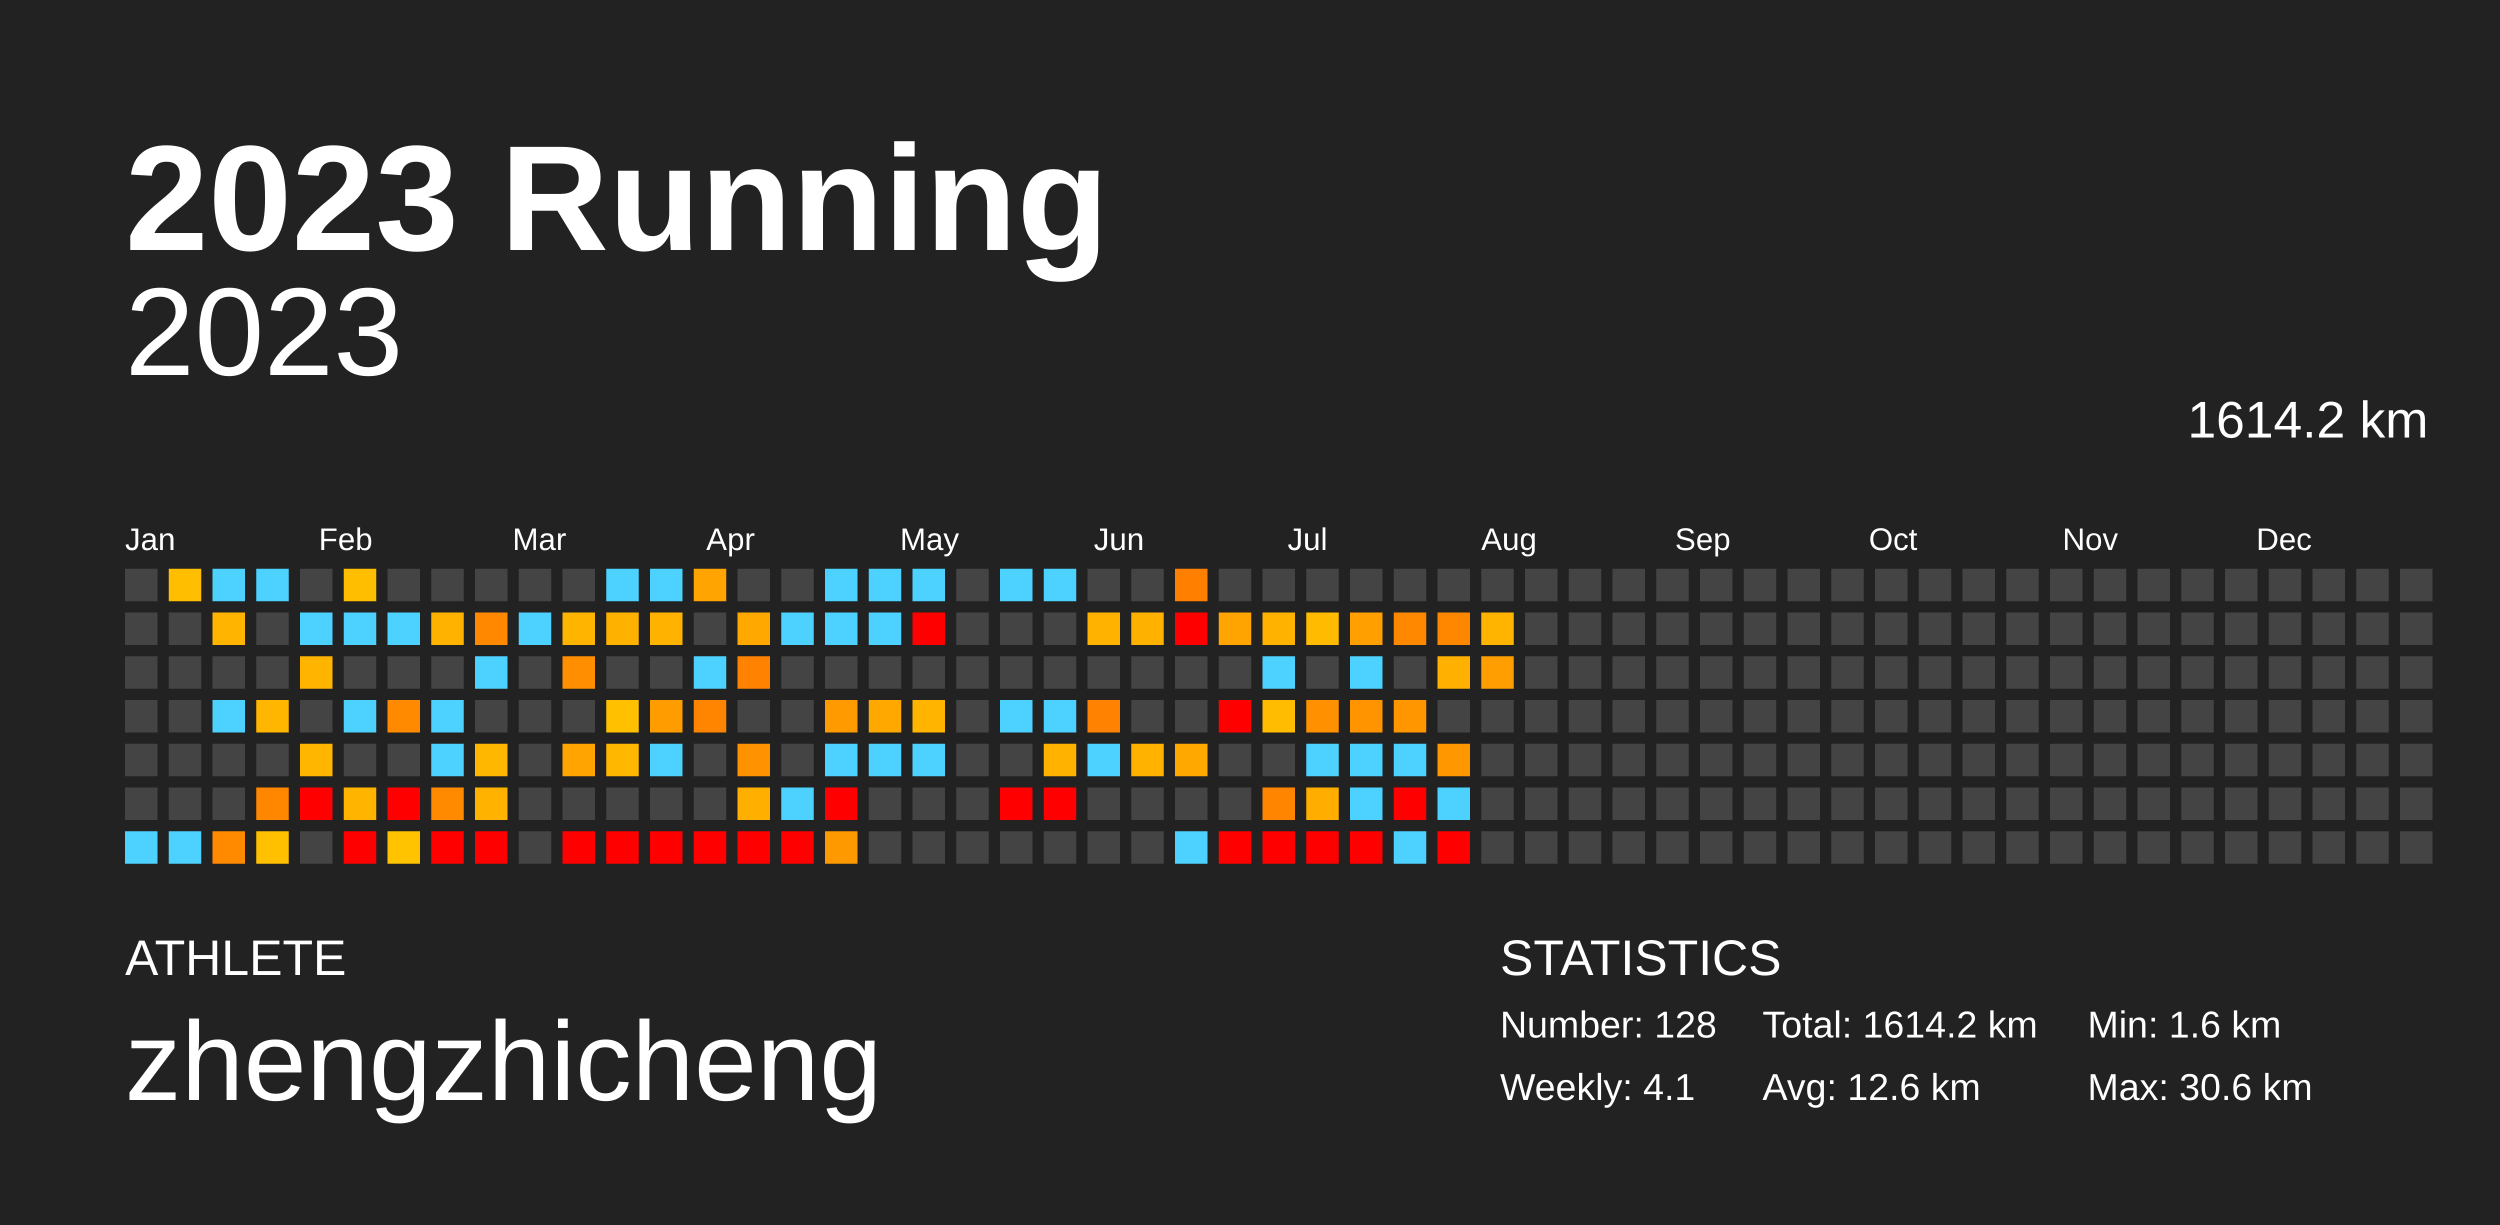
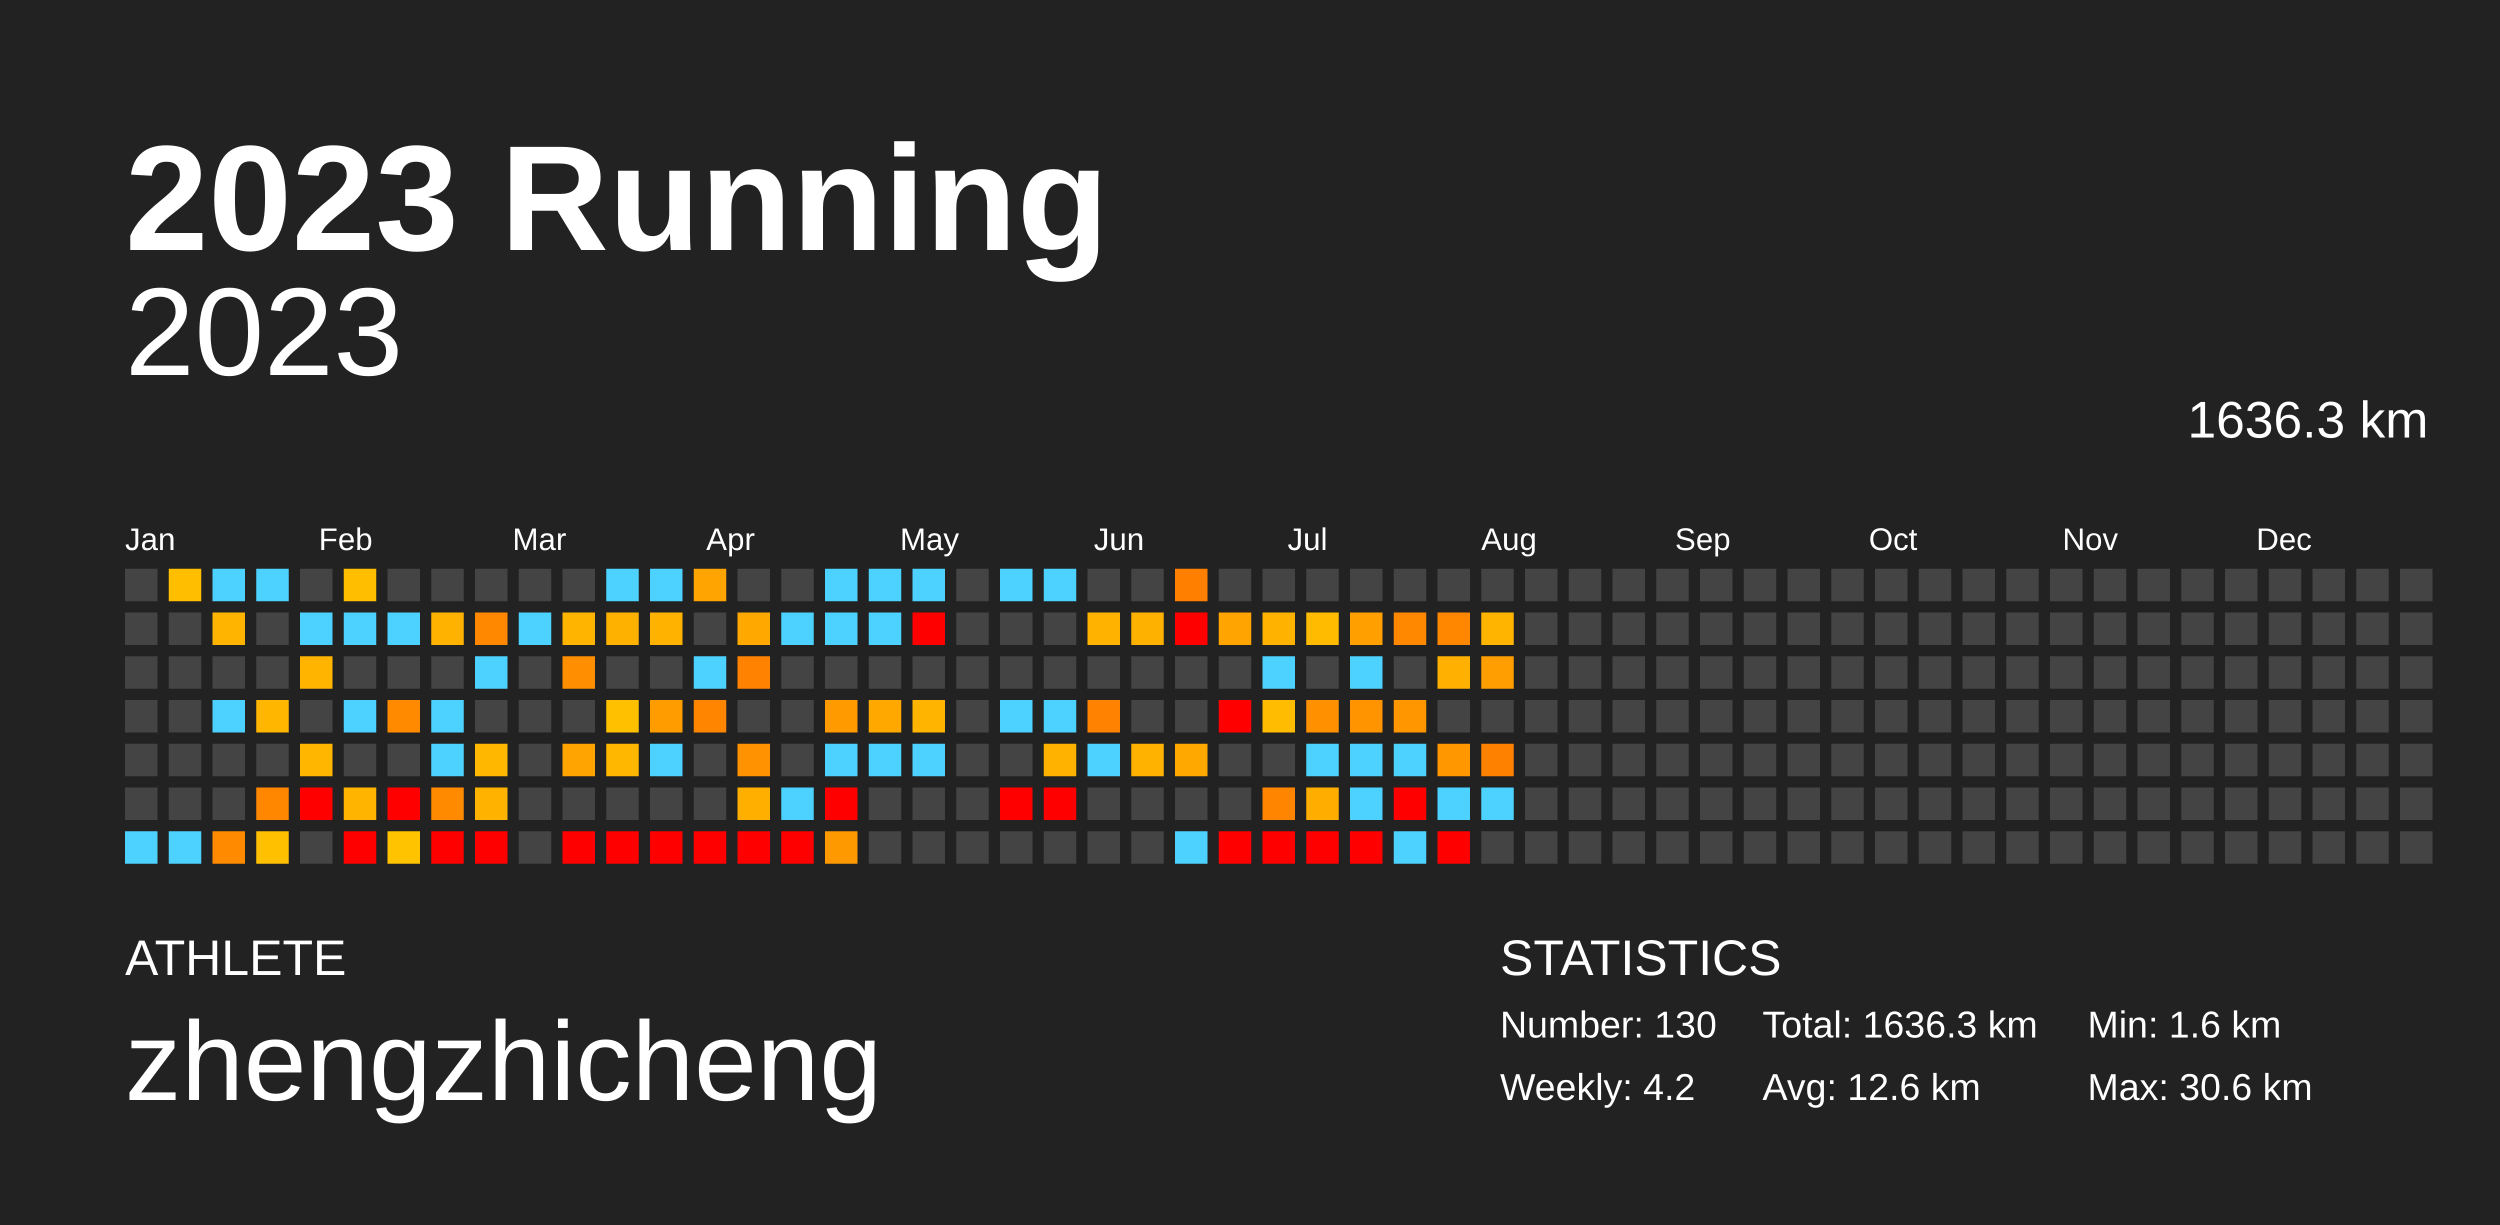
<svg xmlns="http://www.w3.org/2000/svg" baseProfile="full" height="98mm" version="1.1" viewBox="0,0,200,98" width="200mm">
  <defs />
  <rect fill="#222222" height="98" width="200" x="0" y="0" />
  <text fill="#FFFFFF" style="font-size:12px; font-family:Arial; font-weight:bold;" x="10" y="20">2023 Running</text>
  <text fill="#FFFFFF" style="font-size:4px; font-family:Arial" x="10" y="78">ATHLETE</text>
  <text fill="#FFFFFF" style="font-size:9px; font-family:Arial" x="10" y="88">zhengzhicheng</text>
  <text fill="#FFFFFF" style="font-size:4px; font-family:Arial" x="120" y="78">STATISTICS</text>
-   <text fill="#FFFFFF" style="font-size:3px; font-family:Arial" x="120" y="83">Number: 128</text>
-   <text fill="#FFFFFF" style="font-size:3px; font-family:Arial" x="120" y="88">Weekly: 4.1</text>
-   <text fill="#FFFFFF" style="font-size:3px; font-family:Arial" x="141" y="83">Total: 1614.2 km</text>
+   <text fill="#FFFFFF" style="font-size:3px; font-family:Arial" x="120" y="83">Number: 130</text>
+   <text fill="#FFFFFF" style="font-size:3px; font-family:Arial" x="120" y="88">Weekly: 4.2</text>
+   <text fill="#FFFFFF" style="font-size:3px; font-family:Arial" x="141" y="83">Total: 1636.3 km</text>
  <text fill="#FFFFFF" style="font-size:3px; font-family:Arial" x="141" y="88">Avg: 12.6 km</text>
  <text fill="#FFFFFF" style="font-size:3px; font-family:Arial" x="167" y="83">Min: 1.6 km</text>
  <text fill="#FFFFFF" style="font-size:3px; font-family:Arial" x="167" y="88">Max: 30.6 km</text>
  <text alignment-baseline="hanging" fill="#FFFFFF" style="font-size:10.0px; font-family:Arial;" x="10" y="30">2023</text>
-   <text alignment-baseline="hanging" fill="#FFFFFF" style="font-size:4.125px; font-family:Arial;" x="175" y="35">1614.2 km</text>
+   <text alignment-baseline="hanging" fill="#FFFFFF" style="font-size:4.125px; font-family:Arial;" x="175" y="35">1636.3 km</text>
  <text fill="#FFFFFF" style="font-size:2.5px; font-family:Arial" x="10.0" y="44">Jan</text>
  <text fill="#FFFFFF" style="font-size:2.5px; font-family:Arial" x="25.5" y="44">Feb</text>
  <text fill="#FFFFFF" style="font-size:2.5px; font-family:Arial" x="41.0" y="44">Mar</text>
  <text fill="#FFFFFF" style="font-size:2.5px; font-family:Arial" x="56.5" y="44">Apr</text>
  <text fill="#FFFFFF" style="font-size:2.5px; font-family:Arial" x="72.0" y="44">May</text>
  <text fill="#FFFFFF" style="font-size:2.5px; font-family:Arial" x="87.5" y="44">Jun</text>
  <text fill="#FFFFFF" style="font-size:2.5px; font-family:Arial" x="103.0" y="44">Jul</text>
  <text fill="#FFFFFF" style="font-size:2.5px; font-family:Arial" x="118.5" y="44">Aug</text>
  <text fill="#FFFFFF" style="font-size:2.5px; font-family:Arial" x="134.0" y="44">Sep</text>
  <text fill="#FFFFFF" style="font-size:2.5px; font-family:Arial" x="149.5" y="44">Oct</text>
  <text fill="#FFFFFF" style="font-size:2.5px; font-family:Arial" x="165.0" y="44">Nov</text>
  <text fill="#FFFFFF" style="font-size:2.5px; font-family:Arial" x="180.5" y="44">Dec</text>
  <rect fill="#444444" height="2.6" width="2.6" x="10.0" y="45.5" />
  <rect fill="#444444" height="2.6" width="2.6" x="10.0" y="49.0" />
  <rect fill="#444444" height="2.6" width="2.6" x="10.0" y="52.5" />
  <rect fill="#444444" height="2.6" width="2.6" x="10.0" y="56.0" />
  <rect fill="#444444" height="2.6" width="2.6" x="10.0" y="59.5" />
  <rect fill="#444444" height="2.6" width="2.6" x="10.0" y="63.0" />
  <rect fill="#4dd2ff" height="2.6" width="2.6" x="10.0" y="66.5" />
  <rect fill="#ffbf00" height="2.6" width="2.6" x="13.5" y="45.5" />
  <rect fill="#444444" height="2.6" width="2.6" x="13.5" y="49.0" />
  <rect fill="#444444" height="2.6" width="2.6" x="13.5" y="52.5" />
  <rect fill="#444444" height="2.6" width="2.6" x="13.5" y="56.0" />
  <rect fill="#444444" height="2.6" width="2.6" x="13.5" y="59.5" />
  <rect fill="#444444" height="2.6" width="2.6" x="13.5" y="63.0" />
  <rect fill="#4dd2ff" height="2.6" width="2.6" x="13.5" y="66.5" />
  <rect fill="#4dd2ff" height="2.6" width="2.6" x="17.0" y="45.5" />
  <rect fill="#ffb500" height="2.6" width="2.6" x="17.0" y="49.0" />
  <rect fill="#444444" height="2.6" width="2.6" x="17.0" y="52.5" />
  <rect fill="#4dd2ff" height="2.6" width="2.6" x="17.0" y="56.0" />
  <rect fill="#444444" height="2.6" width="2.6" x="17.0" y="59.5" />
  <rect fill="#444444" height="2.6" width="2.6" x="17.0" y="63.0" />
  <rect fill="#ff8a00" height="2.6" width="2.6" x="17.0" y="66.5" />
  <rect fill="#4dd2ff" height="2.6" width="2.6" x="20.5" y="45.5" />
  <rect fill="#444444" height="2.6" width="2.6" x="20.5" y="49.0" />
  <rect fill="#444444" height="2.6" width="2.6" x="20.5" y="52.5" />
  <rect fill="#ffb600" height="2.6" width="2.6" x="20.5" y="56.0" />
  <rect fill="#444444" height="2.6" width="2.6" x="20.5" y="59.5" />
  <rect fill="#ff8700" height="2.6" width="2.6" x="20.5" y="63.0" />
  <rect fill="#ffc000" height="2.6" width="2.6" x="20.5" y="66.5" />
  <rect fill="#444444" height="2.6" width="2.6" x="24.0" y="45.5" />
  <rect fill="#4dd2ff" height="2.6" width="2.6" x="24.0" y="49.0" />
  <rect fill="#ffb500" height="2.6" width="2.6" x="24.0" y="52.5" />
  <rect fill="#444444" height="2.6" width="2.6" x="24.0" y="56.0" />
  <rect fill="#ffb600" height="2.6" width="2.6" x="24.0" y="59.5" />
  <rect fill="red" height="2.6" width="2.6" x="24.0" y="63.0" />
  <rect fill="#444444" height="2.6" width="2.6" x="24.0" y="66.5" />
  <rect fill="#ffbf00" height="2.6" width="2.6" x="27.5" y="45.5" />
  <rect fill="#4dd2ff" height="2.6" width="2.6" x="27.5" y="49.0" />
  <rect fill="#444444" height="2.6" width="2.6" x="27.5" y="52.5" />
  <rect fill="#4dd2ff" height="2.6" width="2.6" x="27.5" y="56.0" />
  <rect fill="#444444" height="2.6" width="2.6" x="27.5" y="59.5" />
  <rect fill="#ffb500" height="2.6" width="2.6" x="27.5" y="63.0" />
  <rect fill="red" height="2.6" width="2.6" x="27.5" y="66.5" />
  <rect fill="#444444" height="2.6" width="2.6" x="31.0" y="45.5" />
  <rect fill="#4dd2ff" height="2.6" width="2.6" x="31.0" y="49.0" />
  <rect fill="#444444" height="2.6" width="2.6" x="31.0" y="52.5" />
  <rect fill="#ff8a00" height="2.6" width="2.6" x="31.0" y="56.0" />
  <rect fill="#444444" height="2.6" width="2.6" x="31.0" y="59.5" />
  <rect fill="red" height="2.6" width="2.6" x="31.0" y="63.0" />
  <rect fill="#ffc300" height="2.6" width="2.6" x="31.0" y="66.5" />
  <rect fill="#444444" height="2.6" width="2.6" x="34.5" y="45.5" />
  <rect fill="#ffb300" height="2.6" width="2.6" x="34.5" y="49.0" />
  <rect fill="#444444" height="2.6" width="2.6" x="34.5" y="52.5" />
  <rect fill="#4dd2ff" height="2.6" width="2.6" x="34.5" y="56.0" />
  <rect fill="#4dd2ff" height="2.6" width="2.6" x="34.5" y="59.5" />
  <rect fill="#ff8a00" height="2.6" width="2.6" x="34.5" y="63.0" />
  <rect fill="red" height="2.6" width="2.6" x="34.5" y="66.5" />
  <rect fill="#444444" height="2.6" width="2.6" x="38.0" y="45.5" />
  <rect fill="#ff8800" height="2.6" width="2.6" x="38.0" y="49.0" />
  <rect fill="#4dd2ff" height="2.6" width="2.6" x="38.0" y="52.5" />
  <rect fill="#444444" height="2.6" width="2.6" x="38.0" y="56.0" />
  <rect fill="#ffb700" height="2.6" width="2.6" x="38.0" y="59.5" />
  <rect fill="#ffb300" height="2.6" width="2.6" x="38.0" y="63.0" />
  <rect fill="red" height="2.6" width="2.6" x="38.0" y="66.5" />
  <rect fill="#444444" height="2.6" width="2.6" x="41.5" y="45.5" />
  <rect fill="#4dd2ff" height="2.6" width="2.6" x="41.5" y="49.0" />
  <rect fill="#444444" height="2.6" width="2.6" x="41.5" y="52.5" />
  <rect fill="#444444" height="2.6" width="2.6" x="41.5" y="56.0" />
  <rect fill="#444444" height="2.6" width="2.6" x="41.5" y="59.5" />
  <rect fill="#444444" height="2.6" width="2.6" x="41.5" y="63.0" />
  <rect fill="#444444" height="2.6" width="2.6" x="41.5" y="66.5" />
  <rect fill="#444444" height="2.6" width="2.6" x="45.0" y="45.5" />
  <rect fill="#ffb400" height="2.6" width="2.6" x="45.0" y="49.0" />
  <rect fill="#ff8e00" height="2.6" width="2.6" x="45.0" y="52.5" />
  <rect fill="#444444" height="2.6" width="2.6" x="45.0" y="56.0" />
  <rect fill="#ffa400" height="2.6" width="2.6" x="45.0" y="59.5" />
  <rect fill="#444444" height="2.6" width="2.6" x="45.0" y="63.0" />
  <rect fill="red" height="2.6" width="2.6" x="45.0" y="66.5" />
  <rect fill="#4dd2ff" height="2.6" width="2.6" x="48.5" y="45.5" />
  <rect fill="#ffb100" height="2.6" width="2.6" x="48.5" y="49.0" />
  <rect fill="#444444" height="2.6" width="2.6" x="48.5" y="52.5" />
  <rect fill="#ffc000" height="2.6" width="2.6" x="48.5" y="56.0" />
  <rect fill="#ffb700" height="2.6" width="2.6" x="48.5" y="59.5" />
  <rect fill="#444444" height="2.6" width="2.6" x="48.5" y="63.0" />
  <rect fill="red" height="2.6" width="2.6" x="48.5" y="66.5" />
  <rect fill="#4dd2ff" height="2.6" width="2.6" x="52.0" y="45.5" />
  <rect fill="#ffb300" height="2.6" width="2.6" x="52.0" y="49.0" />
  <rect fill="#444444" height="2.6" width="2.6" x="52.0" y="52.5" />
  <rect fill="#ff9d00" height="2.6" width="2.6" x="52.0" y="56.0" />
  <rect fill="#4dd2ff" height="2.6" width="2.6" x="52.0" y="59.5" />
  <rect fill="#444444" height="2.6" width="2.6" x="52.0" y="63.0" />
  <rect fill="red" height="2.6" width="2.6" x="52.0" y="66.5" />
  <rect fill="#ffa400" height="2.6" width="2.6" x="55.5" y="45.5" />
  <rect fill="#444444" height="2.6" width="2.6" x="55.5" y="49.0" />
  <rect fill="#4dd2ff" height="2.6" width="2.6" x="55.5" y="52.5" />
  <rect fill="#ff8500" height="2.6" width="2.6" x="55.5" y="56.0" />
  <rect fill="#444444" height="2.6" width="2.6" x="55.5" y="59.5" />
  <rect fill="#444444" height="2.6" width="2.6" x="55.5" y="63.0" />
  <rect fill="red" height="2.6" width="2.6" x="55.5" y="66.5" />
  <rect fill="#444444" height="2.6" width="2.6" x="59.0" y="45.5" />
  <rect fill="#ffa900" height="2.6" width="2.6" x="59.0" y="49.0" />
  <rect fill="#ff8300" height="2.6" width="2.6" x="59.0" y="52.5" />
  <rect fill="#444444" height="2.6" width="2.6" x="59.0" y="56.0" />
  <rect fill="#ff9200" height="2.6" width="2.6" x="59.0" y="59.5" />
  <rect fill="#ffaf00" height="2.6" width="2.6" x="59.0" y="63.0" />
  <rect fill="red" height="2.6" width="2.6" x="59.0" y="66.5" />
  <rect fill="#444444" height="2.6" width="2.6" x="62.5" y="45.5" />
  <rect fill="#4dd2ff" height="2.6" width="2.6" x="62.5" y="49.0" />
  <rect fill="#444444" height="2.6" width="2.6" x="62.5" y="52.5" />
  <rect fill="#444444" height="2.6" width="2.6" x="62.5" y="56.0" />
  <rect fill="#444444" height="2.6" width="2.6" x="62.5" y="59.5" />
  <rect fill="#4dd2ff" height="2.6" width="2.6" x="62.5" y="63.0" />
  <rect fill="red" height="2.6" width="2.6" x="62.5" y="66.5" />
  <rect fill="#4dd2ff" height="2.6" width="2.6" x="66.0" y="45.5" />
  <rect fill="#4dd2ff" height="2.6" width="2.6" x="66.0" y="49.0" />
  <rect fill="#444444" height="2.6" width="2.6" x="66.0" y="52.5" />
  <rect fill="#ff9a00" height="2.6" width="2.6" x="66.0" y="56.0" />
  <rect fill="#4dd2ff" height="2.6" width="2.6" x="66.0" y="59.5" />
  <rect fill="red" height="2.6" width="2.6" x="66.0" y="63.0" />
  <rect fill="#ff9900" height="2.6" width="2.6" x="66.0" y="66.5" />
  <rect fill="#4dd2ff" height="2.6" width="2.6" x="69.5" y="45.5" />
  <rect fill="#4dd2ff" height="2.6" width="2.6" x="69.5" y="49.0" />
  <rect fill="#444444" height="2.6" width="2.6" x="69.5" y="52.5" />
  <rect fill="#ffa800" height="2.6" width="2.6" x="69.5" y="56.0" />
  <rect fill="#4dd2ff" height="2.6" width="2.6" x="69.5" y="59.5" />
  <rect fill="#444444" height="2.6" width="2.6" x="69.5" y="63.0" />
  <rect fill="#444444" height="2.6" width="2.6" x="69.5" y="66.5" />
  <rect fill="#4dd2ff" height="2.6" width="2.6" x="73.0" y="45.5" />
  <rect fill="red" height="2.6" width="2.6" x="73.0" y="49.0" />
  <rect fill="#444444" height="2.6" width="2.6" x="73.0" y="52.5" />
  <rect fill="#ffb400" height="2.6" width="2.6" x="73.0" y="56.0" />
  <rect fill="#4dd2ff" height="2.6" width="2.6" x="73.0" y="59.5" />
  <rect fill="#444444" height="2.6" width="2.6" x="73.0" y="63.0" />
  <rect fill="#444444" height="2.6" width="2.6" x="73.0" y="66.5" />
  <rect fill="#444444" height="2.6" width="2.6" x="76.5" y="45.5" />
  <rect fill="#444444" height="2.6" width="2.6" x="76.5" y="49.0" />
  <rect fill="#444444" height="2.6" width="2.6" x="76.5" y="52.5" />
  <rect fill="#444444" height="2.6" width="2.6" x="76.5" y="56.0" />
  <rect fill="#444444" height="2.6" width="2.6" x="76.5" y="59.5" />
  <rect fill="#444444" height="2.6" width="2.6" x="76.5" y="63.0" />
  <rect fill="#444444" height="2.6" width="2.6" x="76.5" y="66.5" />
  <rect fill="#4dd2ff" height="2.6" width="2.6" x="80.0" y="45.5" />
  <rect fill="#444444" height="2.6" width="2.6" x="80.0" y="49.0" />
  <rect fill="#444444" height="2.6" width="2.6" x="80.0" y="52.5" />
  <rect fill="#4dd2ff" height="2.6" width="2.6" x="80.0" y="56.0" />
  <rect fill="#444444" height="2.6" width="2.6" x="80.0" y="59.5" />
  <rect fill="red" height="2.6" width="2.6" x="80.0" y="63.0" />
  <rect fill="#444444" height="2.6" width="2.6" x="80.0" y="66.5" />
  <rect fill="#4dd2ff" height="2.6" width="2.6" x="83.5" y="45.5" />
  <rect fill="#444444" height="2.6" width="2.6" x="83.5" y="49.0" />
  <rect fill="#444444" height="2.6" width="2.6" x="83.5" y="52.5" />
  <rect fill="#4dd2ff" height="2.6" width="2.6" x="83.5" y="56.0" />
  <rect fill="#ffb300" height="2.6" width="2.6" x="83.5" y="59.5" />
  <rect fill="red" height="2.6" width="2.6" x="83.5" y="63.0" />
  <rect fill="#444444" height="2.6" width="2.6" x="83.5" y="66.5" />
  <rect fill="#444444" height="2.6" width="2.6" x="87.0" y="45.5" />
  <rect fill="#ffb300" height="2.6" width="2.6" x="87.0" y="49.0" />
  <rect fill="#444444" height="2.6" width="2.6" x="87.0" y="52.5" />
  <rect fill="#ff8300" height="2.6" width="2.6" x="87.0" y="56.0" />
  <rect fill="#4dd2ff" height="2.6" width="2.6" x="87.0" y="59.5" />
  <rect fill="#444444" height="2.6" width="2.6" x="87.0" y="63.0" />
  <rect fill="#444444" height="2.6" width="2.6" x="87.0" y="66.5" />
  <rect fill="#444444" height="2.6" width="2.6" x="90.5" y="45.5" />
  <rect fill="#ffb100" height="2.6" width="2.6" x="90.5" y="49.0" />
  <rect fill="#444444" height="2.6" width="2.6" x="90.5" y="52.5" />
  <rect fill="#444444" height="2.6" width="2.6" x="90.5" y="56.0" />
  <rect fill="#ffb300" height="2.6" width="2.6" x="90.5" y="59.5" />
  <rect fill="#444444" height="2.6" width="2.6" x="90.5" y="63.0" />
  <rect fill="#444444" height="2.6" width="2.6" x="90.5" y="66.5" />
  <rect fill="#ff8000" height="2.6" width="2.6" x="94.0" y="45.5" />
  <rect fill="red" height="2.6" width="2.6" x="94.0" y="49.0" />
  <rect fill="#444444" height="2.6" width="2.6" x="94.0" y="52.5" />
  <rect fill="#444444" height="2.6" width="2.6" x="94.0" y="56.0" />
  <rect fill="#ffa900" height="2.6" width="2.6" x="94.0" y="59.5" />
  <rect fill="#444444" height="2.6" width="2.6" x="94.0" y="63.0" />
  <rect fill="#4dd2ff" height="2.6" width="2.6" x="94.0" y="66.5" />
  <rect fill="#444444" height="2.6" width="2.6" x="97.5" y="45.5" />
  <rect fill="#ffa400" height="2.6" width="2.6" x="97.5" y="49.0" />
  <rect fill="#444444" height="2.6" width="2.6" x="97.5" y="52.5" />
  <rect fill="red" height="2.6" width="2.6" x="97.5" y="56.0" />
  <rect fill="#444444" height="2.6" width="2.6" x="97.5" y="59.5" />
  <rect fill="#444444" height="2.6" width="2.6" x="97.5" y="63.0" />
  <rect fill="red" height="2.6" width="2.6" x="97.5" y="66.5" />
  <rect fill="#444444" height="2.6" width="2.6" x="101.0" y="45.5" />
  <rect fill="#ffb300" height="2.6" width="2.6" x="101.0" y="49.0" />
  <rect fill="#4dd2ff" height="2.6" width="2.6" x="101.0" y="52.5" />
  <rect fill="#ffbc00" height="2.6" width="2.6" x="101.0" y="56.0" />
  <rect fill="#444444" height="2.6" width="2.6" x="101.0" y="59.5" />
  <rect fill="#ff8500" height="2.6" width="2.6" x="101.0" y="63.0" />
  <rect fill="red" height="2.6" width="2.6" x="101.0" y="66.5" />
  <rect fill="#444444" height="2.6" width="2.6" x="104.5" y="45.5" />
  <rect fill="#ffbb00" height="2.6" width="2.6" x="104.5" y="49.0" />
  <rect fill="#444444" height="2.6" width="2.6" x="104.5" y="52.5" />
  <rect fill="#ff9100" height="2.6" width="2.6" x="104.5" y="56.0" />
  <rect fill="#4dd2ff" height="2.6" width="2.6" x="104.5" y="59.5" />
  <rect fill="#ffae00" height="2.6" width="2.6" x="104.5" y="63.0" />
  <rect fill="red" height="2.6" width="2.6" x="104.5" y="66.5" />
  <rect fill="#444444" height="2.6" width="2.6" x="108.0" y="45.5" />
  <rect fill="#ffa000" height="2.6" width="2.6" x="108.0" y="49.0" />
  <rect fill="#4dd2ff" height="2.6" width="2.6" x="108.0" y="52.5" />
  <rect fill="#ff9300" height="2.6" width="2.6" x="108.0" y="56.0" />
  <rect fill="#4dd2ff" height="2.6" width="2.6" x="108.0" y="59.5" />
  <rect fill="#4dd2ff" height="2.6" width="2.6" x="108.0" y="63.0" />
  <rect fill="red" height="2.6" width="2.6" x="108.0" y="66.5" />
  <rect fill="#444444" height="2.6" width="2.6" x="111.5" y="45.5" />
  <rect fill="#ff8800" height="2.6" width="2.6" x="111.5" y="49.0" />
  <rect fill="#444444" height="2.6" width="2.6" x="111.5" y="52.5" />
  <rect fill="#ff9600" height="2.6" width="2.6" x="111.5" y="56.0" />
  <rect fill="#4dd2ff" height="2.6" width="2.6" x="111.5" y="59.5" />
  <rect fill="red" height="2.6" width="2.6" x="111.5" y="63.0" />
  <rect fill="#4dd2ff" height="2.6" width="2.6" x="111.5" y="66.5" />
  <rect fill="#444444" height="2.6" width="2.6" x="115.0" y="45.5" />
  <rect fill="#ff8700" height="2.6" width="2.6" x="115.0" y="49.0" />
  <rect fill="#ffb000" height="2.6" width="2.6" x="115.0" y="52.5" />
  <rect fill="#444444" height="2.6" width="2.6" x="115.0" y="56.0" />
  <rect fill="#ff9800" height="2.6" width="2.6" x="115.0" y="59.5" />
  <rect fill="#4dd2ff" height="2.6" width="2.6" x="115.0" y="63.0" />
  <rect fill="red" height="2.6" width="2.6" x="115.0" y="66.5" />
  <rect fill="#444444" height="2.6" width="2.6" x="118.5" y="45.5" />
  <rect fill="#ffb500" height="2.6" width="2.6" x="118.5" y="49.0" />
  <rect fill="#ff9e00" height="2.6" width="2.6" x="118.5" y="52.5" />
  <rect fill="#444444" height="2.6" width="2.6" x="118.5" y="56.0" />
-   <rect fill="#444444" height="2.6" width="2.6" x="118.5" y="59.5" />
-   <rect fill="#444444" height="2.6" width="2.6" x="118.5" y="63.0" />
+   <rect fill="#ff8100" height="2.6" width="2.6" x="118.5" y="59.5" />
+   <rect fill="#4dd2ff" height="2.6" width="2.6" x="118.5" y="63.0" />
  <rect fill="#444444" height="2.6" width="2.6" x="118.5" y="66.5" />
  <rect fill="#444444" height="2.6" width="2.6" x="122.0" y="45.5" />
  <rect fill="#444444" height="2.6" width="2.6" x="122.0" y="49.0" />
  <rect fill="#444444" height="2.6" width="2.6" x="122.0" y="52.5" />
  <rect fill="#444444" height="2.6" width="2.6" x="122.0" y="56.0" />
  <rect fill="#444444" height="2.6" width="2.6" x="122.0" y="59.5" />
  <rect fill="#444444" height="2.6" width="2.6" x="122.0" y="63.0" />
  <rect fill="#444444" height="2.6" width="2.6" x="122.0" y="66.5" />
  <rect fill="#444444" height="2.6" width="2.6" x="125.5" y="45.5" />
  <rect fill="#444444" height="2.6" width="2.6" x="125.5" y="49.0" />
  <rect fill="#444444" height="2.6" width="2.6" x="125.5" y="52.5" />
  <rect fill="#444444" height="2.6" width="2.6" x="125.5" y="56.0" />
  <rect fill="#444444" height="2.6" width="2.6" x="125.5" y="59.5" />
  <rect fill="#444444" height="2.6" width="2.6" x="125.5" y="63.0" />
  <rect fill="#444444" height="2.6" width="2.6" x="125.5" y="66.5" />
  <rect fill="#444444" height="2.6" width="2.6" x="129.0" y="45.5" />
  <rect fill="#444444" height="2.6" width="2.6" x="129.0" y="49.0" />
  <rect fill="#444444" height="2.6" width="2.6" x="129.0" y="52.5" />
  <rect fill="#444444" height="2.6" width="2.6" x="129.0" y="56.0" />
  <rect fill="#444444" height="2.6" width="2.6" x="129.0" y="59.5" />
  <rect fill="#444444" height="2.6" width="2.6" x="129.0" y="63.0" />
  <rect fill="#444444" height="2.6" width="2.6" x="129.0" y="66.5" />
  <rect fill="#444444" height="2.6" width="2.6" x="132.5" y="45.5" />
  <rect fill="#444444" height="2.6" width="2.6" x="132.5" y="49.0" />
  <rect fill="#444444" height="2.6" width="2.6" x="132.5" y="52.5" />
  <rect fill="#444444" height="2.6" width="2.6" x="132.5" y="56.0" />
  <rect fill="#444444" height="2.6" width="2.6" x="132.5" y="59.5" />
  <rect fill="#444444" height="2.6" width="2.6" x="132.5" y="63.0" />
  <rect fill="#444444" height="2.6" width="2.6" x="132.5" y="66.5" />
  <rect fill="#444444" height="2.6" width="2.6" x="136.0" y="45.5" />
  <rect fill="#444444" height="2.6" width="2.6" x="136.0" y="49.0" />
  <rect fill="#444444" height="2.6" width="2.6" x="136.0" y="52.5" />
  <rect fill="#444444" height="2.6" width="2.6" x="136.0" y="56.0" />
  <rect fill="#444444" height="2.6" width="2.6" x="136.0" y="59.5" />
  <rect fill="#444444" height="2.6" width="2.6" x="136.0" y="63.0" />
  <rect fill="#444444" height="2.6" width="2.6" x="136.0" y="66.5" />
  <rect fill="#444444" height="2.6" width="2.6" x="139.5" y="45.5" />
  <rect fill="#444444" height="2.6" width="2.6" x="139.5" y="49.0" />
  <rect fill="#444444" height="2.6" width="2.6" x="139.5" y="52.5" />
  <rect fill="#444444" height="2.6" width="2.6" x="139.5" y="56.0" />
  <rect fill="#444444" height="2.6" width="2.6" x="139.5" y="59.5" />
  <rect fill="#444444" height="2.6" width="2.6" x="139.5" y="63.0" />
  <rect fill="#444444" height="2.6" width="2.6" x="139.5" y="66.5" />
  <rect fill="#444444" height="2.6" width="2.6" x="143.0" y="45.5" />
  <rect fill="#444444" height="2.6" width="2.6" x="143.0" y="49.0" />
  <rect fill="#444444" height="2.6" width="2.6" x="143.0" y="52.5" />
  <rect fill="#444444" height="2.6" width="2.6" x="143.0" y="56.0" />
  <rect fill="#444444" height="2.6" width="2.6" x="143.0" y="59.5" />
  <rect fill="#444444" height="2.6" width="2.6" x="143.0" y="63.0" />
  <rect fill="#444444" height="2.6" width="2.6" x="143.0" y="66.5" />
  <rect fill="#444444" height="2.6" width="2.6" x="146.5" y="45.5" />
  <rect fill="#444444" height="2.6" width="2.6" x="146.5" y="49.0" />
  <rect fill="#444444" height="2.6" width="2.6" x="146.5" y="52.5" />
  <rect fill="#444444" height="2.6" width="2.6" x="146.5" y="56.0" />
  <rect fill="#444444" height="2.6" width="2.6" x="146.5" y="59.5" />
  <rect fill="#444444" height="2.6" width="2.6" x="146.5" y="63.0" />
  <rect fill="#444444" height="2.6" width="2.6" x="146.5" y="66.5" />
  <rect fill="#444444" height="2.6" width="2.6" x="150.0" y="45.5" />
  <rect fill="#444444" height="2.6" width="2.6" x="150.0" y="49.0" />
  <rect fill="#444444" height="2.6" width="2.6" x="150.0" y="52.5" />
  <rect fill="#444444" height="2.6" width="2.6" x="150.0" y="56.0" />
  <rect fill="#444444" height="2.6" width="2.6" x="150.0" y="59.5" />
  <rect fill="#444444" height="2.6" width="2.6" x="150.0" y="63.0" />
  <rect fill="#444444" height="2.6" width="2.6" x="150.0" y="66.5" />
  <rect fill="#444444" height="2.6" width="2.6" x="153.5" y="45.5" />
  <rect fill="#444444" height="2.6" width="2.6" x="153.5" y="49.0" />
  <rect fill="#444444" height="2.6" width="2.6" x="153.5" y="52.5" />
  <rect fill="#444444" height="2.6" width="2.6" x="153.5" y="56.0" />
  <rect fill="#444444" height="2.6" width="2.6" x="153.5" y="59.5" />
  <rect fill="#444444" height="2.6" width="2.6" x="153.5" y="63.0" />
  <rect fill="#444444" height="2.6" width="2.6" x="153.5" y="66.5" />
  <rect fill="#444444" height="2.6" width="2.6" x="157.0" y="45.5" />
  <rect fill="#444444" height="2.6" width="2.6" x="157.0" y="49.0" />
  <rect fill="#444444" height="2.6" width="2.6" x="157.0" y="52.5" />
  <rect fill="#444444" height="2.6" width="2.6" x="157.0" y="56.0" />
  <rect fill="#444444" height="2.6" width="2.6" x="157.0" y="59.5" />
  <rect fill="#444444" height="2.6" width="2.6" x="157.0" y="63.0" />
  <rect fill="#444444" height="2.6" width="2.6" x="157.0" y="66.5" />
  <rect fill="#444444" height="2.6" width="2.6" x="160.5" y="45.5" />
  <rect fill="#444444" height="2.6" width="2.6" x="160.5" y="49.0" />
  <rect fill="#444444" height="2.6" width="2.6" x="160.5" y="52.5" />
  <rect fill="#444444" height="2.6" width="2.6" x="160.5" y="56.0" />
  <rect fill="#444444" height="2.6" width="2.6" x="160.5" y="59.5" />
  <rect fill="#444444" height="2.6" width="2.6" x="160.5" y="63.0" />
  <rect fill="#444444" height="2.6" width="2.6" x="160.5" y="66.5" />
  <rect fill="#444444" height="2.6" width="2.6" x="164.0" y="45.5" />
  <rect fill="#444444" height="2.6" width="2.6" x="164.0" y="49.0" />
  <rect fill="#444444" height="2.6" width="2.6" x="164.0" y="52.5" />
  <rect fill="#444444" height="2.6" width="2.6" x="164.0" y="56.0" />
  <rect fill="#444444" height="2.6" width="2.6" x="164.0" y="59.5" />
  <rect fill="#444444" height="2.6" width="2.6" x="164.0" y="63.0" />
  <rect fill="#444444" height="2.6" width="2.6" x="164.0" y="66.5" />
  <rect fill="#444444" height="2.6" width="2.6" x="167.5" y="45.5" />
  <rect fill="#444444" height="2.6" width="2.6" x="167.5" y="49.0" />
  <rect fill="#444444" height="2.6" width="2.6" x="167.5" y="52.5" />
  <rect fill="#444444" height="2.6" width="2.6" x="167.5" y="56.0" />
  <rect fill="#444444" height="2.6" width="2.6" x="167.5" y="59.5" />
  <rect fill="#444444" height="2.6" width="2.6" x="167.5" y="63.0" />
  <rect fill="#444444" height="2.6" width="2.6" x="167.5" y="66.5" />
  <rect fill="#444444" height="2.6" width="2.6" x="171.0" y="45.5" />
  <rect fill="#444444" height="2.6" width="2.6" x="171.0" y="49.0" />
  <rect fill="#444444" height="2.6" width="2.6" x="171.0" y="52.5" />
  <rect fill="#444444" height="2.6" width="2.6" x="171.0" y="56.0" />
  <rect fill="#444444" height="2.6" width="2.6" x="171.0" y="59.5" />
  <rect fill="#444444" height="2.6" width="2.6" x="171.0" y="63.0" />
  <rect fill="#444444" height="2.6" width="2.6" x="171.0" y="66.5" />
  <rect fill="#444444" height="2.6" width="2.6" x="174.5" y="45.5" />
  <rect fill="#444444" height="2.6" width="2.6" x="174.5" y="49.0" />
  <rect fill="#444444" height="2.6" width="2.6" x="174.5" y="52.5" />
  <rect fill="#444444" height="2.6" width="2.6" x="174.5" y="56.0" />
  <rect fill="#444444" height="2.6" width="2.6" x="174.5" y="59.5" />
  <rect fill="#444444" height="2.6" width="2.6" x="174.5" y="63.0" />
  <rect fill="#444444" height="2.6" width="2.6" x="174.5" y="66.5" />
  <rect fill="#444444" height="2.6" width="2.6" x="178.0" y="45.5" />
  <rect fill="#444444" height="2.6" width="2.6" x="178.0" y="49.0" />
  <rect fill="#444444" height="2.6" width="2.6" x="178.0" y="52.5" />
  <rect fill="#444444" height="2.6" width="2.6" x="178.0" y="56.0" />
  <rect fill="#444444" height="2.6" width="2.6" x="178.0" y="59.5" />
  <rect fill="#444444" height="2.6" width="2.6" x="178.0" y="63.0" />
  <rect fill="#444444" height="2.6" width="2.6" x="178.0" y="66.5" />
  <rect fill="#444444" height="2.6" width="2.6" x="181.5" y="45.5" />
  <rect fill="#444444" height="2.6" width="2.6" x="181.5" y="49.0" />
  <rect fill="#444444" height="2.6" width="2.6" x="181.5" y="52.5" />
  <rect fill="#444444" height="2.6" width="2.6" x="181.5" y="56.0" />
  <rect fill="#444444" height="2.6" width="2.6" x="181.5" y="59.5" />
  <rect fill="#444444" height="2.6" width="2.6" x="181.5" y="63.0" />
  <rect fill="#444444" height="2.6" width="2.6" x="181.5" y="66.5" />
  <rect fill="#444444" height="2.6" width="2.6" x="185.0" y="45.5" />
  <rect fill="#444444" height="2.6" width="2.6" x="185.0" y="49.0" />
  <rect fill="#444444" height="2.6" width="2.6" x="185.0" y="52.5" />
  <rect fill="#444444" height="2.6" width="2.6" x="185.0" y="56.0" />
  <rect fill="#444444" height="2.6" width="2.6" x="185.0" y="59.5" />
  <rect fill="#444444" height="2.6" width="2.6" x="185.0" y="63.0" />
  <rect fill="#444444" height="2.6" width="2.6" x="185.0" y="66.5" />
  <rect fill="#444444" height="2.6" width="2.6" x="188.5" y="45.5" />
  <rect fill="#444444" height="2.6" width="2.6" x="188.5" y="49.0" />
  <rect fill="#444444" height="2.6" width="2.6" x="188.5" y="52.5" />
  <rect fill="#444444" height="2.6" width="2.6" x="188.5" y="56.0" />
  <rect fill="#444444" height="2.6" width="2.6" x="188.5" y="59.5" />
  <rect fill="#444444" height="2.6" width="2.6" x="188.5" y="63.0" />
  <rect fill="#444444" height="2.6" width="2.6" x="188.5" y="66.5" />
  <rect fill="#444444" height="2.6" width="2.6" x="192.0" y="45.5" />
  <rect fill="#444444" height="2.6" width="2.6" x="192.0" y="49.0" />
  <rect fill="#444444" height="2.6" width="2.6" x="192.0" y="52.5" />
  <rect fill="#444444" height="2.6" width="2.6" x="192.0" y="56.0" />
  <rect fill="#444444" height="2.6" width="2.6" x="192.0" y="59.5" />
  <rect fill="#444444" height="2.6" width="2.6" x="192.0" y="63.0" />
  <rect fill="#444444" height="2.6" width="2.6" x="192.0" y="66.5" />
</svg>
